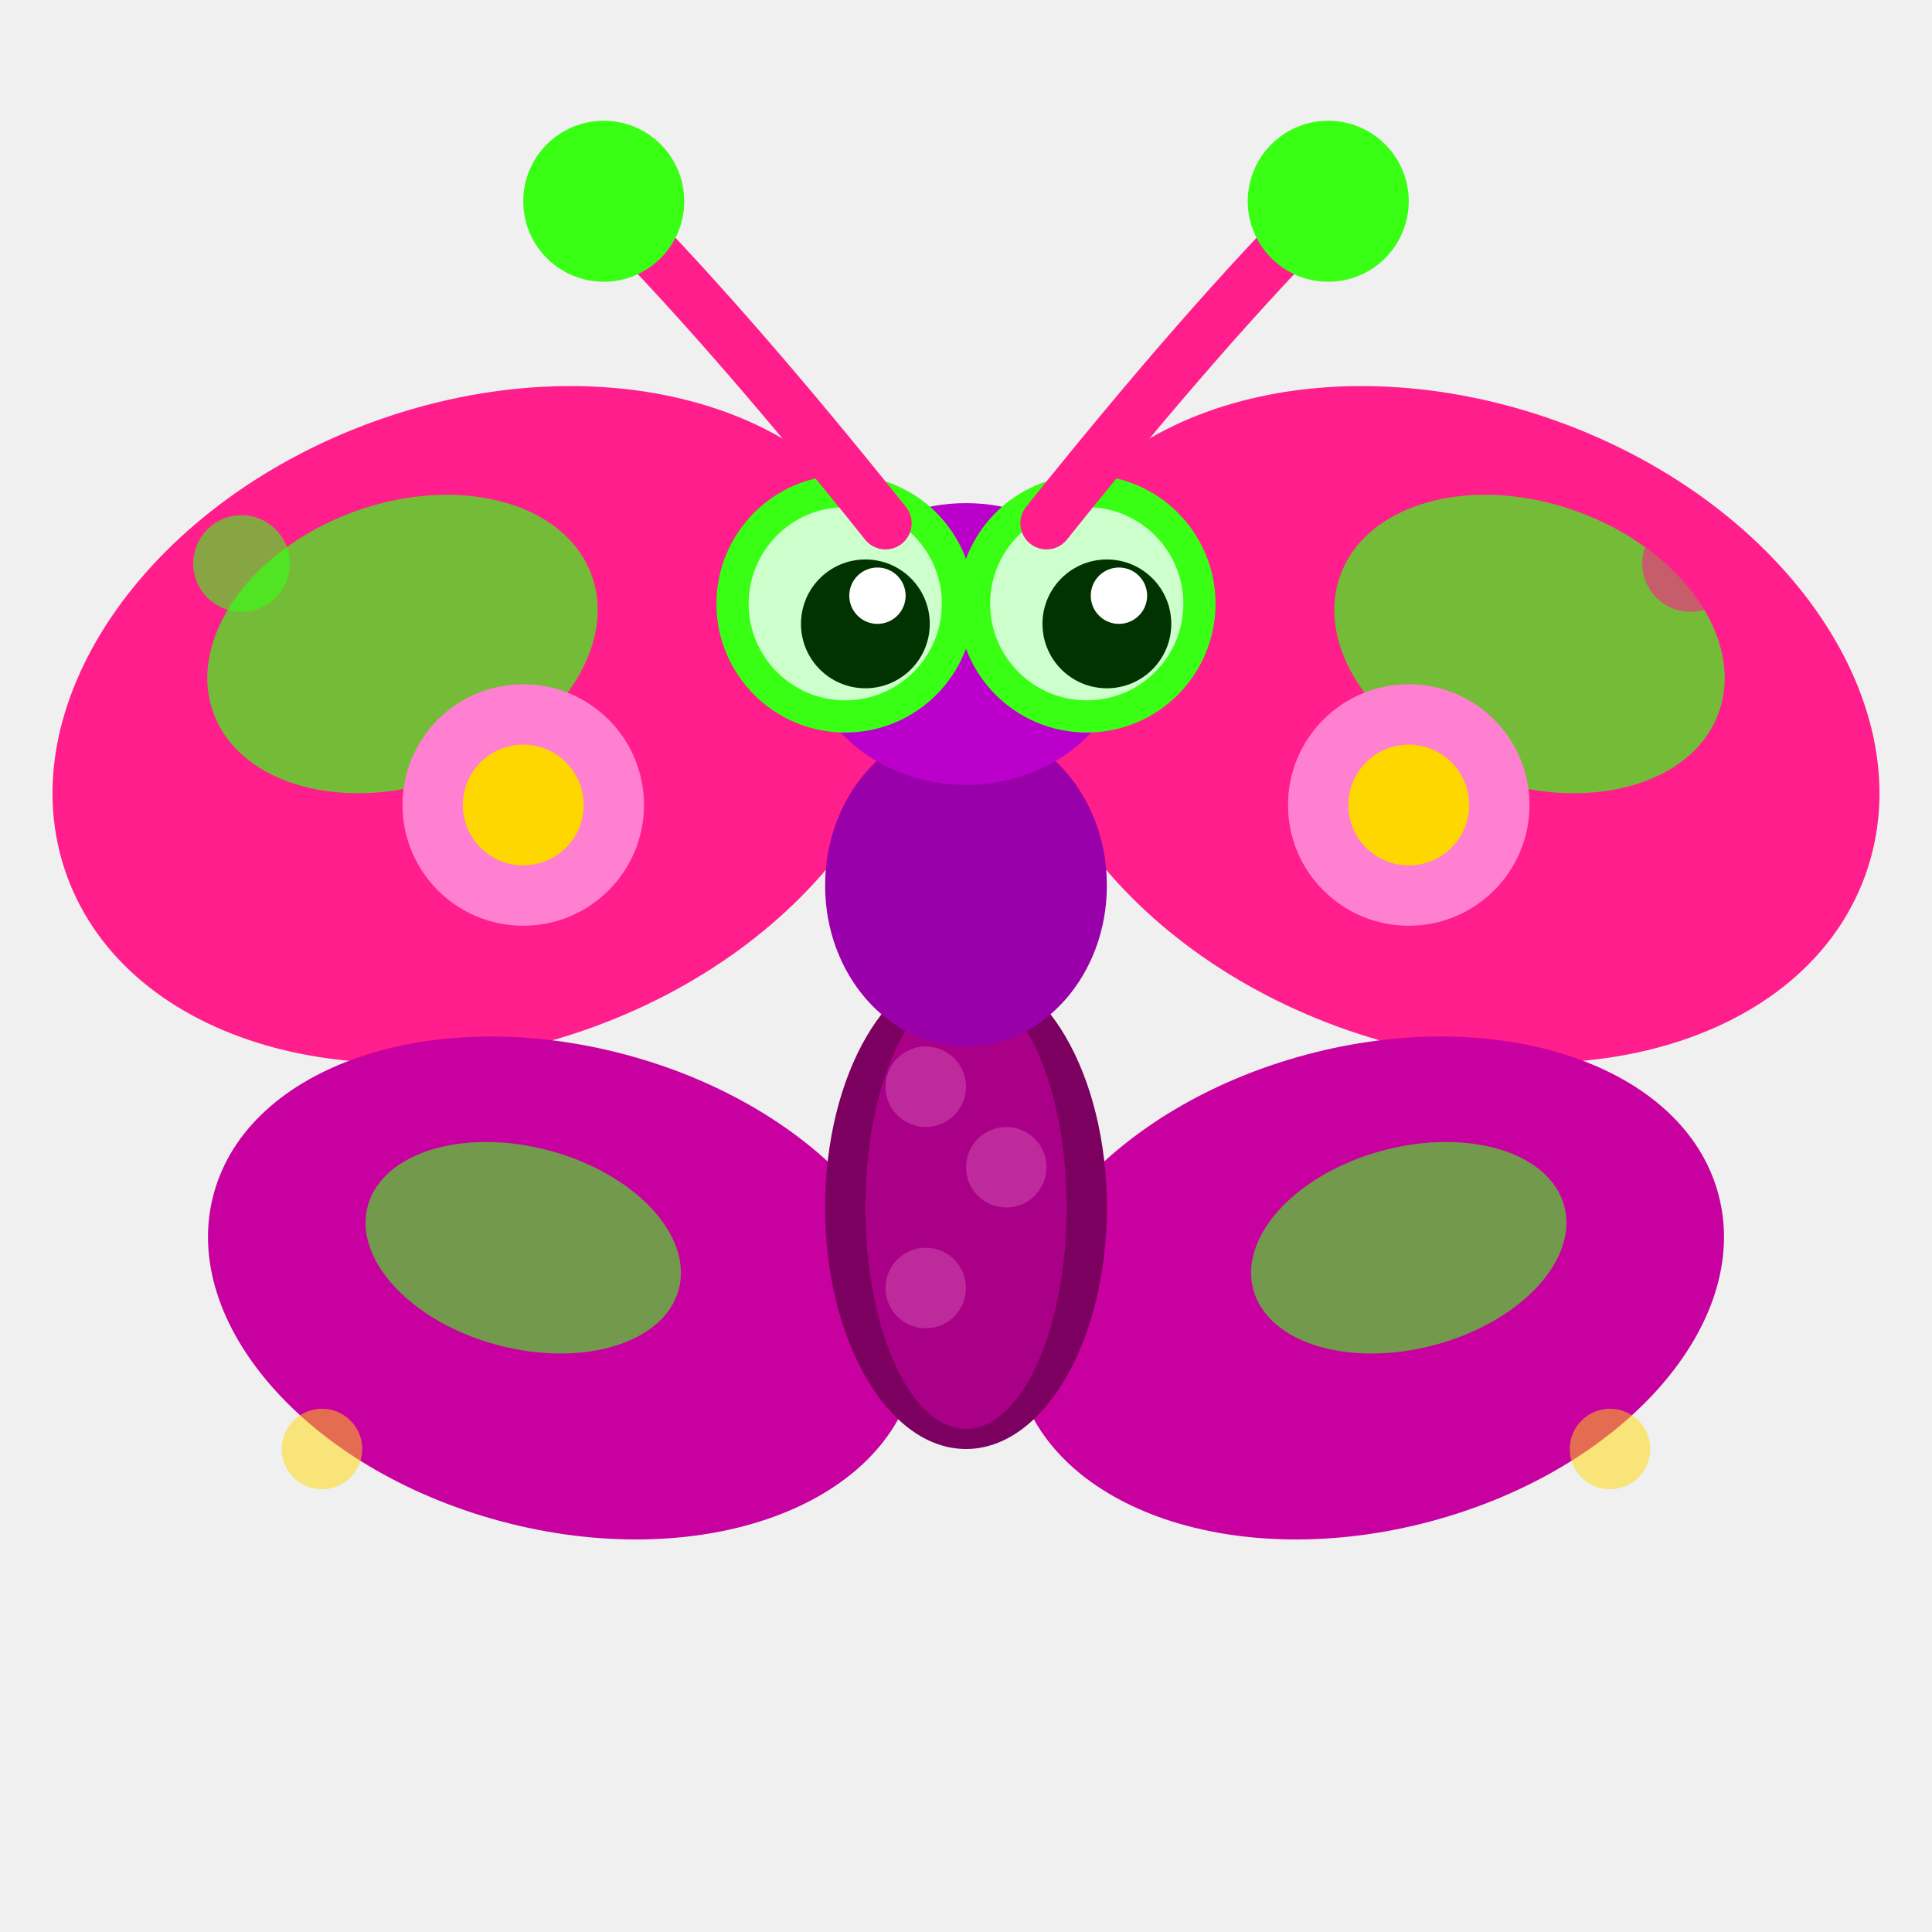
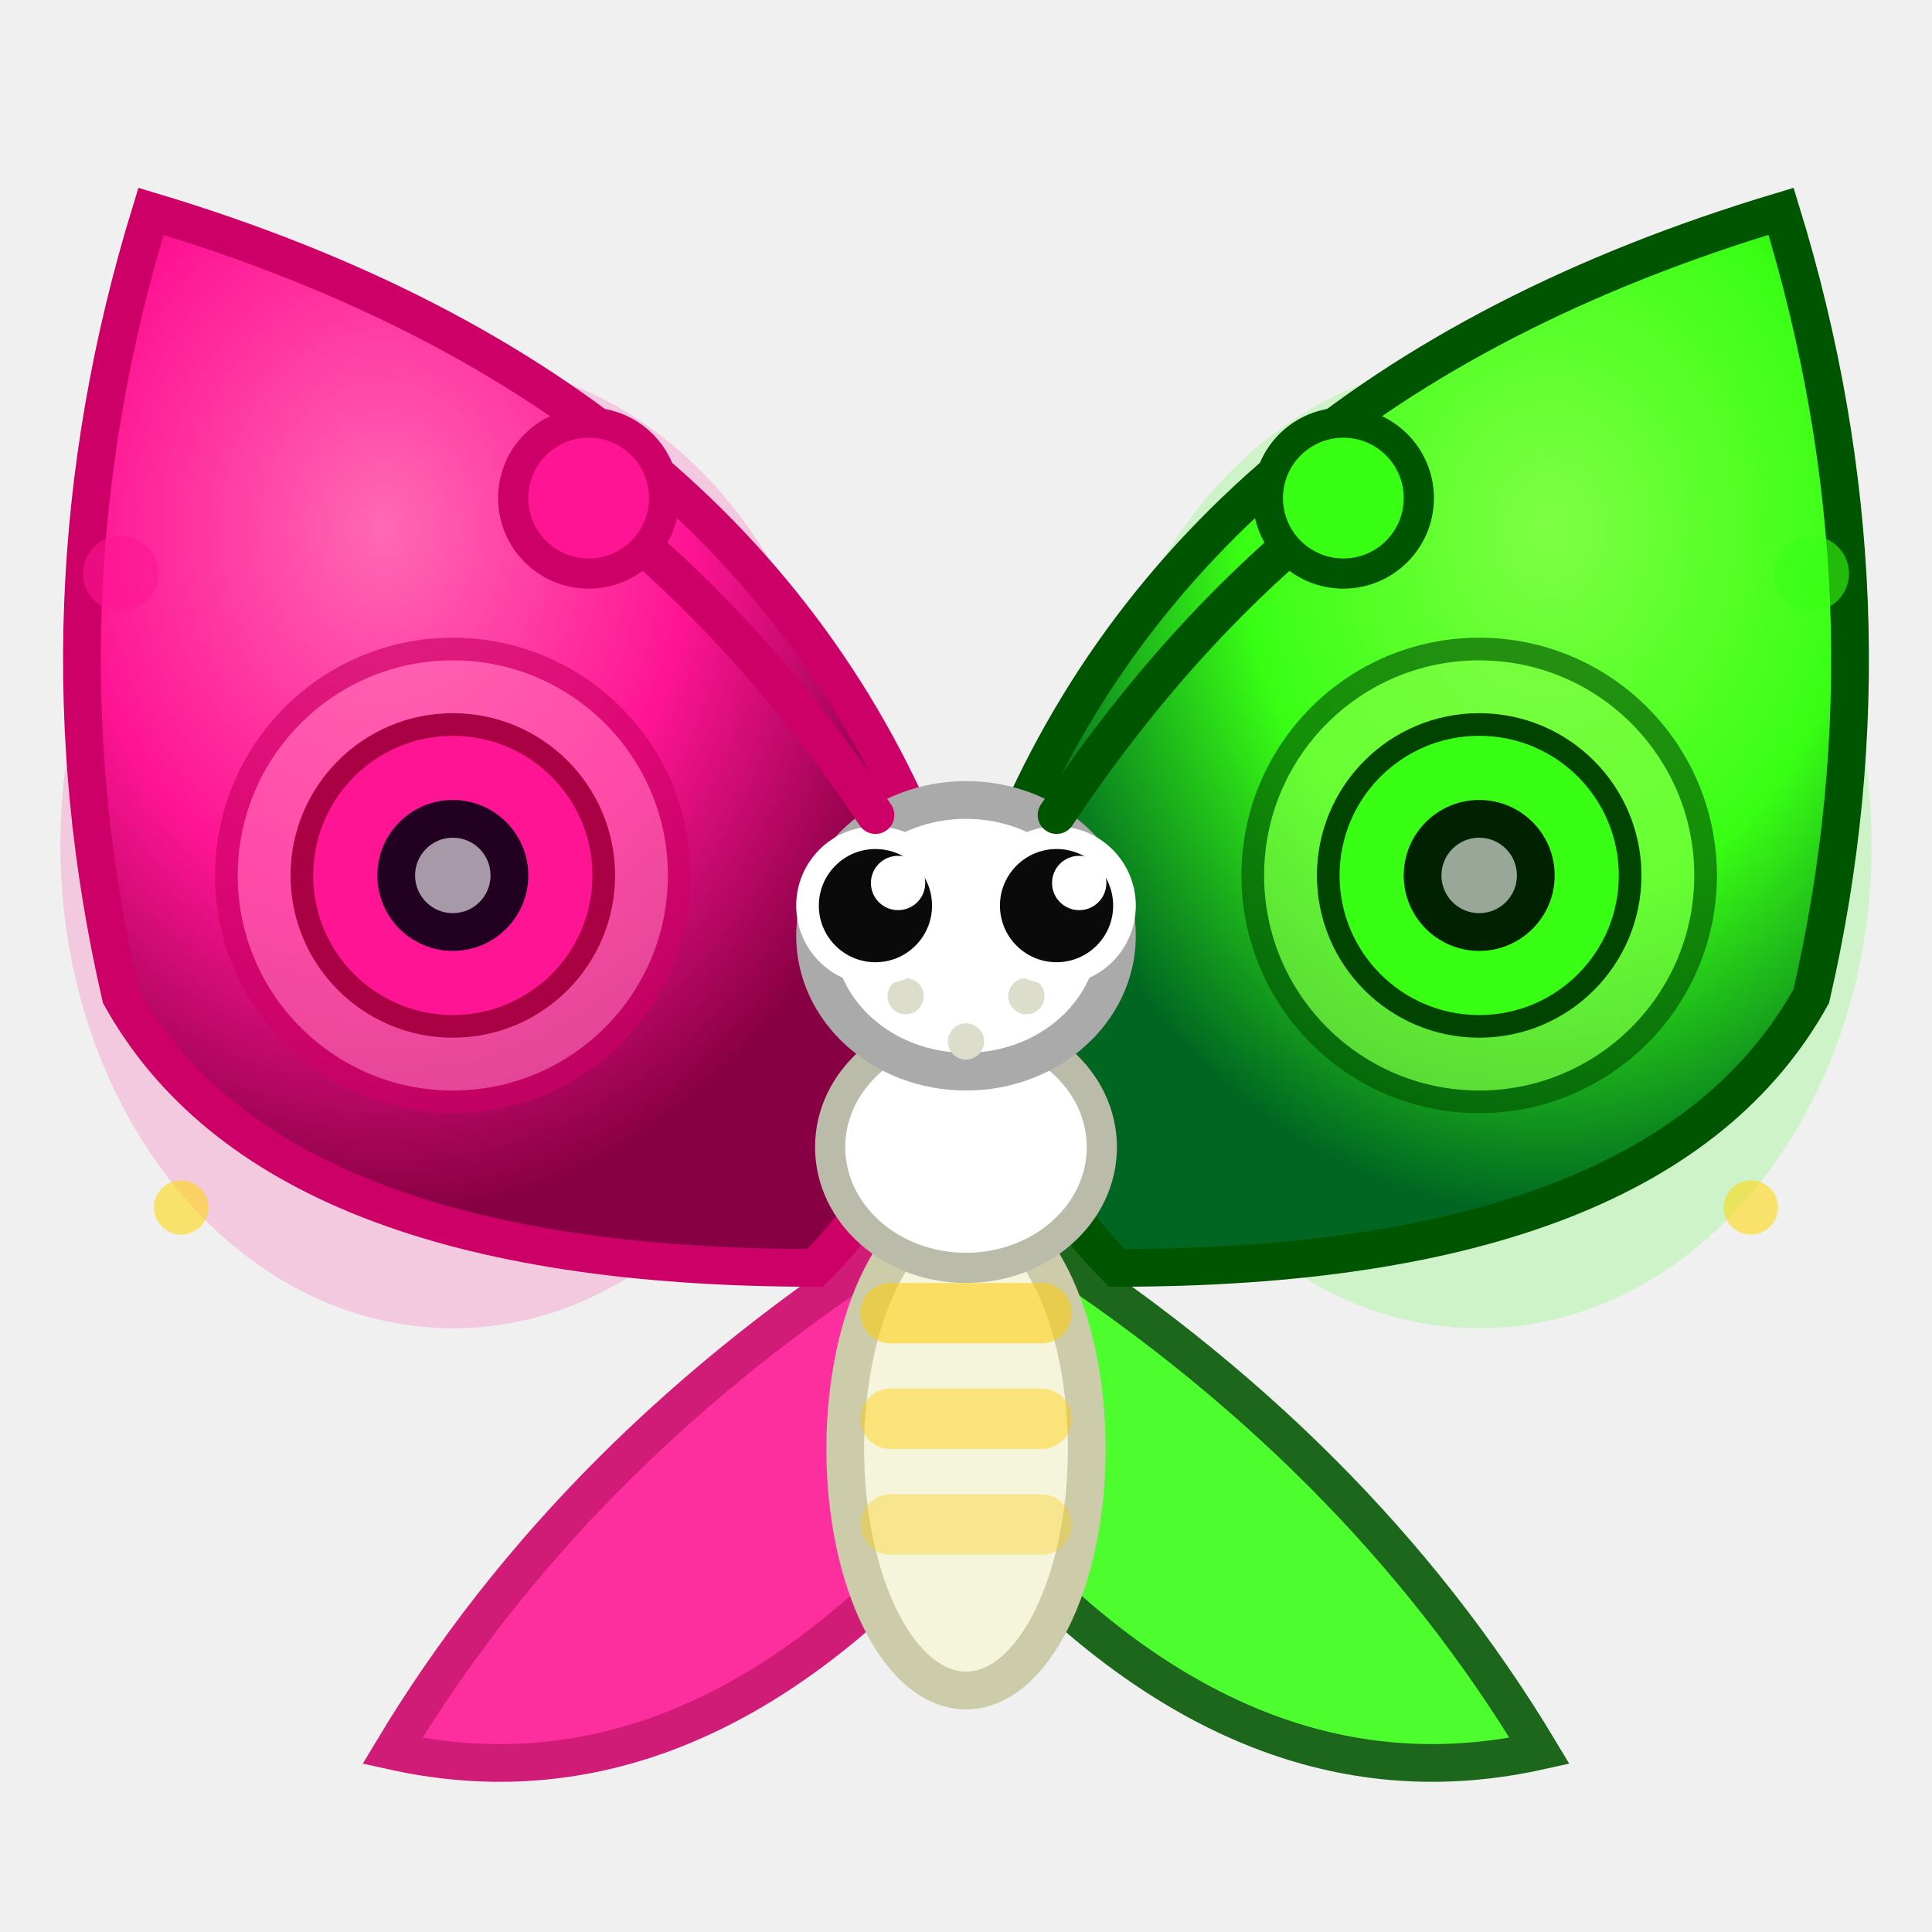
- <svg xmlns="http://www.w3.org/2000/svg" viewBox="0 0 48 48" width="48" height="48">
-   <ellipse cx="12" cy="18" rx="11" ry="8" fill="#FF1E8C" transform="rotate(-20 12 18)" />
-   <ellipse cx="36" cy="18" rx="11" ry="8" fill="#FF1E8C" transform="rotate(20 36 18)" />
-   <ellipse cx="10" cy="16" rx="5" ry="3.5" fill="#39FF14" opacity="0.7" transform="rotate(-20 10 16)" />
-   <ellipse cx="38" cy="16" rx="5" ry="3.5" fill="#39FF14" opacity="0.7" transform="rotate(20 38 16)" />
-   <circle cx="13" cy="20" r="3" fill="#FF80D0" />
-   <circle cx="13" cy="20" r="1.5" fill="#FFD700" />
-   <circle cx="35" cy="20" r="3" fill="#FF80D0" />
-   <circle cx="35" cy="20" r="1.5" fill="#FFD700" />
-   <ellipse cx="14" cy="32" rx="9" ry="6" fill="#C800A0" transform="rotate(15 14 32)" />
-   <ellipse cx="34" cy="32" rx="9" ry="6" fill="#C800A0" transform="rotate(-15 34 32)" />
-   <ellipse cx="13" cy="31" rx="4" ry="2.5" fill="#39FF14" opacity="0.6" transform="rotate(15 13 31)" />
-   <ellipse cx="35" cy="31" rx="4" ry="2.5" fill="#39FF14" opacity="0.6" transform="rotate(-15 35 31)" />
-   <ellipse cx="24" cy="30" rx="3.5" ry="6" fill="#7B0060" />
-   <ellipse cx="24" cy="30" rx="2.5" ry="5.5" fill="#AA0088" />
-   <circle cx="23" cy="27" r="1" fill="#CC44AA" opacity="0.6" />
-   <circle cx="25" cy="29" r="1" fill="#CC44AA" opacity="0.6" />
-   <circle cx="23" cy="32" r="1" fill="#CC44AA" opacity="0.6" />
-   <ellipse cx="24" cy="22" rx="3.5" ry="4" fill="#9900AA" />
-   <ellipse cx="24" cy="16" rx="4" ry="3.5" fill="#BB00CC" />
-   <circle cx="21" cy="15" r="2.8" fill="#CCFFCC" stroke="#39FF14" stroke-width="0.8" />
-   <circle cx="27" cy="15" r="2.8" fill="#CCFFCC" stroke="#39FF14" stroke-width="0.8" />
-   <circle cx="21.5" cy="15.5" r="1.6" fill="#003300" />
-   <circle cx="27.5" cy="15.5" r="1.6" fill="#003300" />
-   <circle cx="21.8" cy="14.8" r="0.7" fill="white" />
-   <circle cx="27.8" cy="14.8" r="0.7" fill="white" />
-   <path d="M22 13 Q18 8 15 5" stroke="#FF1E8C" stroke-width="1.3" fill="none" stroke-linecap="round" />
-   <path d="M26 13 Q30 8 33 5" stroke="#FF1E8C" stroke-width="1.3" fill="none" stroke-linecap="round" />
-   <circle cx="15" cy="5" r="2" fill="#39FF14" />
-   <circle cx="33" cy="5" r="2" fill="#39FF14" />
-   <circle cx="6" cy="14" r="1.2" fill="#39FF14" opacity="0.6" />
-   <circle cx="42" cy="14" r="1.2" fill="#FF1E8C" opacity="0.6" />
-   <circle cx="8" cy="36" r="1.0" fill="#FFD700" opacity="0.5" />
-   <circle cx="40" cy="36" r="1.0" fill="#FFD700" opacity="0.5" />
+ <svg xmlns="http://www.w3.org/2000/svg" viewBox="0 0 128 128" width="128" height="128">
+   <defs>
+     <radialGradient id="wing-pink" cx="35%" cy="30%" r="65%">
+       <stop offset="0%" stop-color="#FF69B4" />
+       <stop offset="55%" stop-color="#FF1493" />
+       <stop offset="100%" stop-color="#880044" />
+     </radialGradient>
+     <radialGradient id="wing-green" cx="65%" cy="30%" r="65%">
+       <stop offset="0%" stop-color="#7FFF44" />
+       <stop offset="55%" stop-color="#39FF14" />
+       <stop offset="100%" stop-color="#006622" />
+     </radialGradient>
+   </defs>
+   <ellipse cx="30" cy="56" rx="26" ry="32" fill="#FF1493" opacity="0.18" />
+   <ellipse cx="98" cy="56" rx="26" ry="32" fill="#39FF14" opacity="0.18" />
+   <path d="M62,58 Q50,26 10,14 Q2,40 8,66 Q18,84 54,84 Q64,74 62,58Z" fill="url(#wing-pink)" stroke="#CC0066" stroke-width="2.5" />
+   <circle cx="30" cy="58" r="15" fill="#FF69B4" opacity="0.65" stroke="#CC0066" stroke-width="1.5" />
+   <circle cx="30" cy="58" r="10" fill="#FF1493" stroke="#AA0044" stroke-width="1.5" />
+   <circle cx="30" cy="58" r="5.5" fill="#220022" stroke="#FF1493" stroke-width="1" />
+   <circle cx="30" cy="58" r="2.5" fill="white" opacity="0.6" />
+   <path d="M66,58 Q78,26 118,14 Q126,40 120,66 Q110,84 74,84 Q64,74 66,58Z" fill="url(#wing-green)" stroke="#005500" stroke-width="2.5" />
+   <circle cx="98" cy="58" r="15" fill="#7FFF44" opacity="0.65" stroke="#005500" stroke-width="1.5" />
+   <circle cx="98" cy="58" r="10" fill="#39FF14" stroke="#004400" stroke-width="1.5" />
+   <circle cx="98" cy="58" r="5.5" fill="#002200" stroke="#39FF14" stroke-width="1" />
+   <circle cx="98" cy="58" r="2.5" fill="white" opacity="0.6" />
+   <path d="M60,82 Q38,96 26,116 Q44,120 60,104 Q66,94 62,82Z" fill="#FF1493" stroke="#CC0066" stroke-width="2.5" opacity="0.88" />
+   <path d="M68,82 Q90,96 102,116 Q84,120 68,104 Q62,94 66,82Z" fill="#39FF14" stroke="#005500" stroke-width="2.5" opacity="0.88" />
+   <ellipse cx="64" cy="96" rx="8" ry="16" fill="#F5F5DC" stroke="#CCCCAA" stroke-width="2.5" />
+   <rect x="57" y="85" width="14" height="4" rx="2" fill="#FFCC00" opacity="0.55" />
+   <rect x="57" y="92" width="14" height="4" rx="2" fill="#FFCC00" opacity="0.45" />
+   <rect x="57" y="99" width="14" height="4" rx="2" fill="#FFCC00" opacity="0.35" />
+   <ellipse cx="64" cy="76" rx="9" ry="8" fill="white" stroke="#BBBBAA" stroke-width="2" />
+   <ellipse cx="64" cy="62" rx="10" ry="9" fill="white" stroke="#AAAAAA" stroke-width="2.5" />
+   <circle cx="60" cy="66" r="1.2" fill="#DDDDCC" />
+   <circle cx="68" cy="66" r="1.2" fill="#DDDDCC" />
+   <circle cx="64" cy="69" r="1.2" fill="#DDDDCC" />
+   <circle cx="58" cy="60" r="4.5" fill="#0A0A0A" stroke="white" stroke-width="1.5" />
+   <circle cx="59.5" cy="58.5" r="1.8" fill="white" />
+   <circle cx="70" cy="60" r="4.5" fill="#0A0A0A" stroke="white" stroke-width="1.5" />
+   <circle cx="71.5" cy="58.5" r="1.8" fill="white" />
+   <path d="M58,54 Q50,42 40,34" stroke="#CC0066" stroke-width="2.5" fill="none" stroke-linecap="round" />
+   <circle cx="39" cy="33" r="5" fill="#FF1493" stroke="#CC0066" stroke-width="2" />
+   <path d="M70,54 Q78,42 88,34" stroke="#005500" stroke-width="2.5" fill="none" stroke-linecap="round" />
+   <circle cx="89" cy="33" r="5" fill="#39FF14" stroke="#005500" stroke-width="2" />
+   <circle cx="8" cy="38" r="2.5" fill="#FF1493" opacity="0.6" />
+   <circle cx="120" cy="38" r="2.5" fill="#39FF14" opacity="0.6" />
+   <circle cx="12" cy="80" r="1.8" fill="#FFD700" opacity="0.55" />
+   <circle cx="116" cy="80" r="1.8" fill="#FFD700" opacity="0.55" />
</svg>
